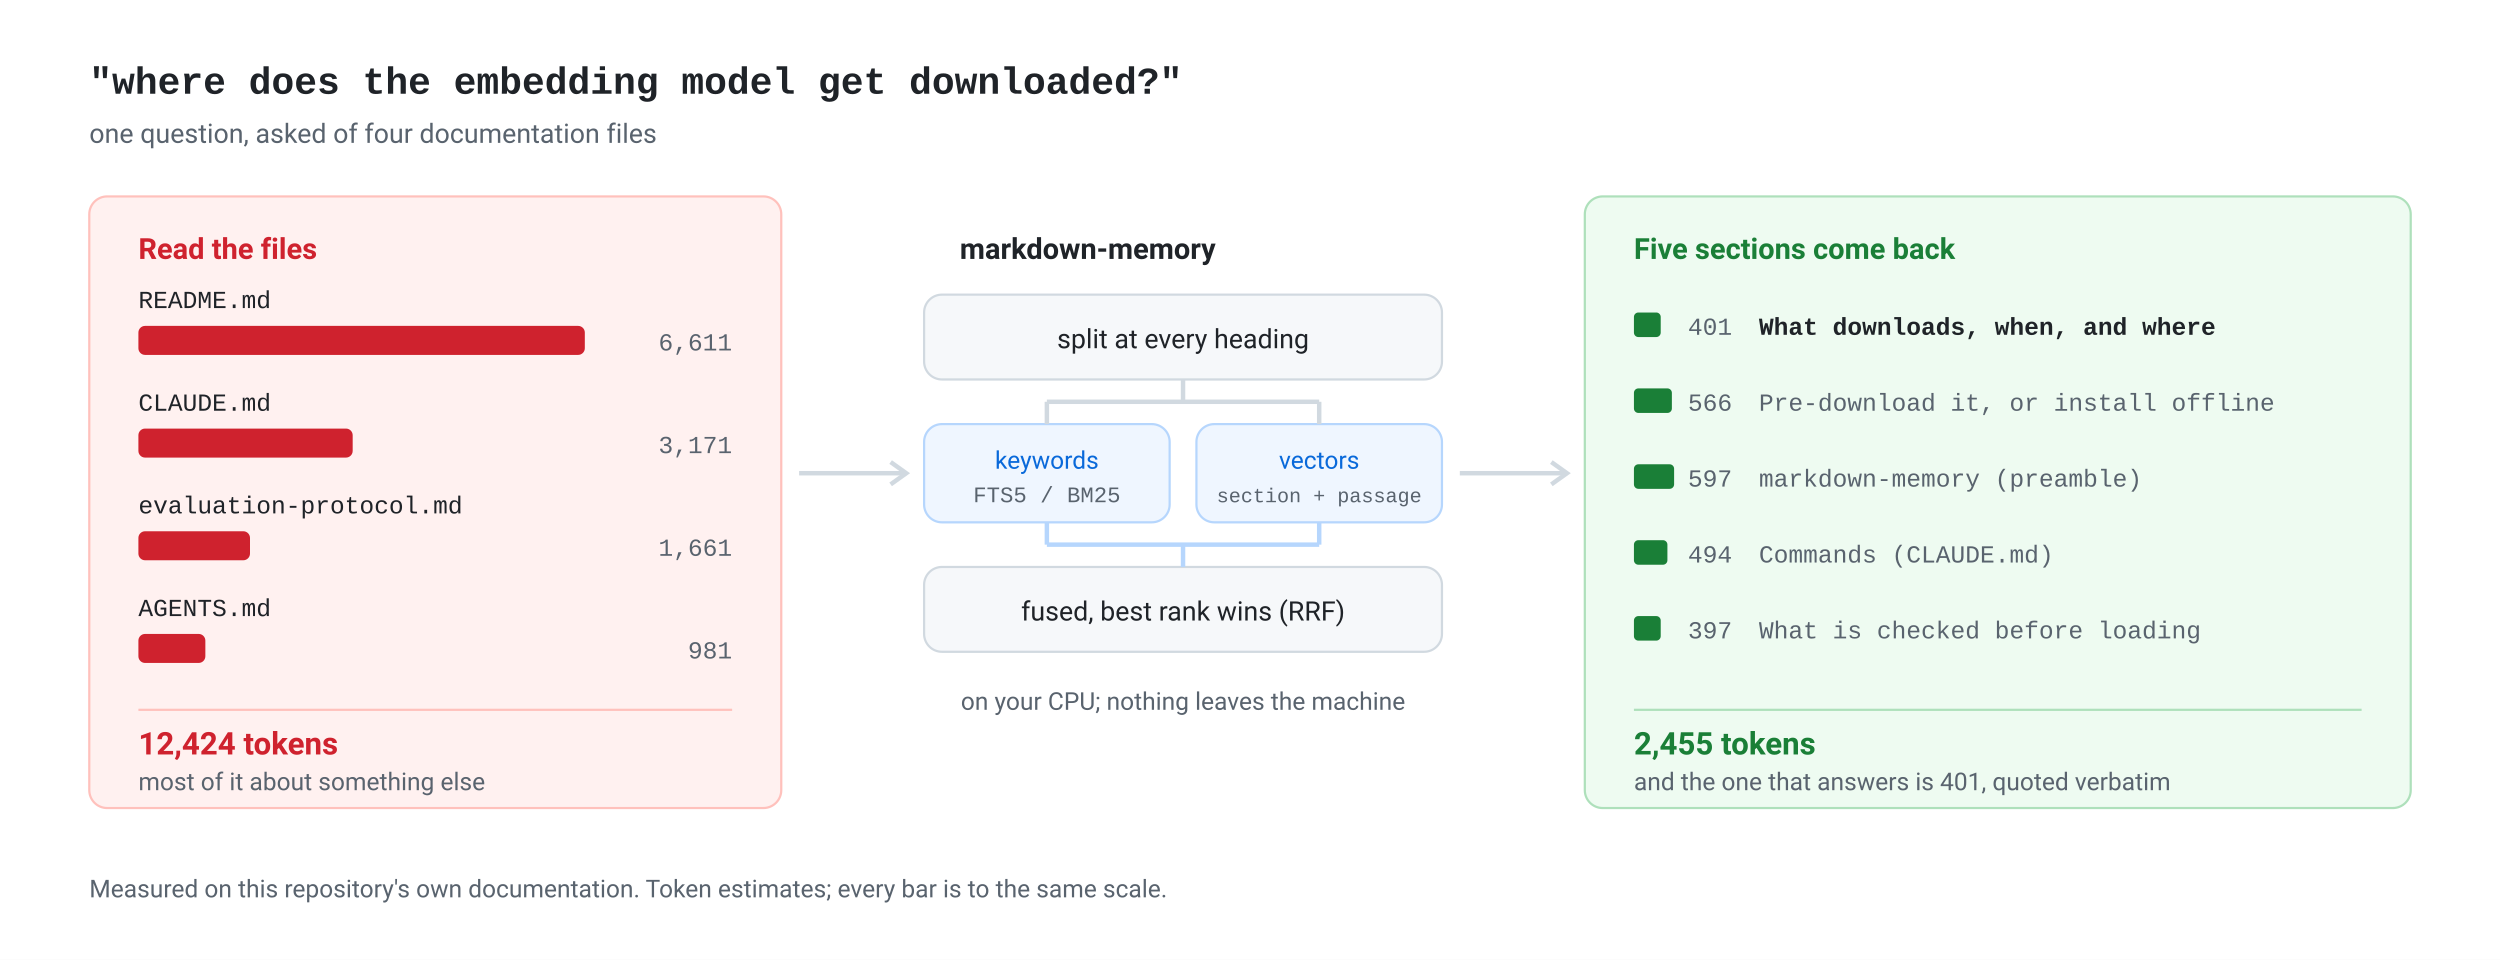
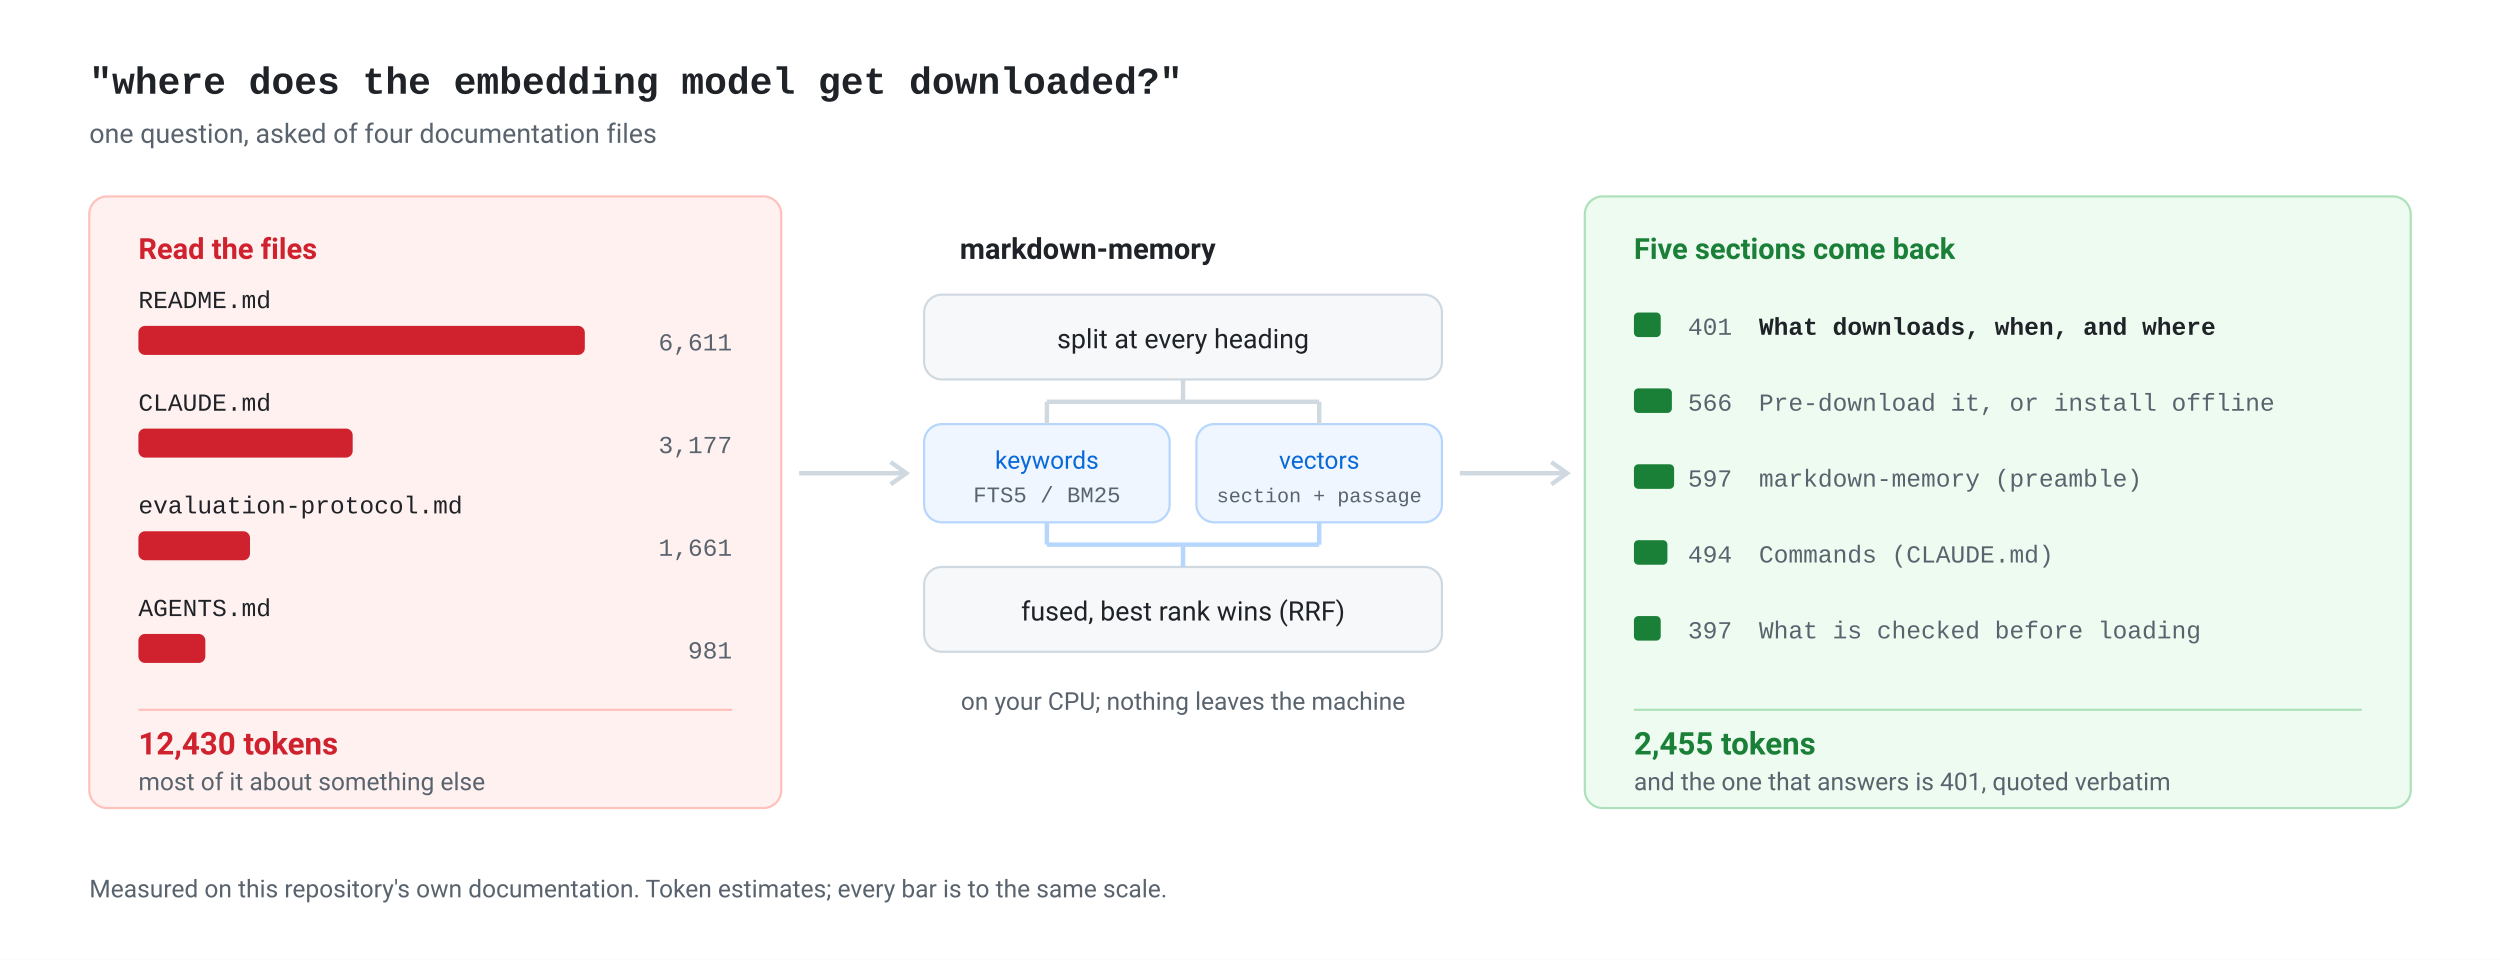
- <svg xmlns="http://www.w3.org/2000/svg" viewBox="0 0 1120 430" width="1120" height="430" role="img" aria-label="One question: reading four whole files costs 12,424 tokens; markdown-memory returns five sections totalling 2,455, and the one that answers is 401 tokens.">
+ <svg xmlns="http://www.w3.org/2000/svg" viewBox="0 0 1120 430" width="1120" height="430" role="img" aria-label="One question: reading four whole files costs 12,430 tokens; markdown-memory returns five sections totalling 2,455, and the one that answers is 401 tokens.">
  <rect width="1120" height="430" fill="#ffffff" />
  <text x="40" y="42" font-family="ui-monospace,SFMono-Regular,Menlo,Consolas,'Liberation Mono',monospace" font-size="17" font-weight="600" fill="#1f2328" text-anchor="start">"where does the embedding model get downloaded?"</text>
  <text x="40" y="64" font-family="ui-sans-serif,-apple-system,BlinkMacSystemFont,'Segoe UI',Roboto,'Helvetica Neue',Arial,sans-serif" font-size="12" font-weight="400" fill="#59636e" text-anchor="start">one question, asked of four documentation files</text>
  <rect x="40" y="88" width="310" height="274" rx="8" fill="#fff1f0" stroke="#ffc1bc" stroke-width="1" />
  <text x="62" y="116" font-family="ui-sans-serif,-apple-system,BlinkMacSystemFont,'Segoe UI',Roboto,'Helvetica Neue',Arial,sans-serif" font-size="13" font-weight="600" fill="#cf222e" text-anchor="start">Read the files</text>
  <text x="62" y="138" font-family="ui-monospace,SFMono-Regular,Menlo,Consolas,'Liberation Mono',monospace" font-size="11" font-weight="400" fill="#1f2328" text-anchor="start">README.md</text>
  <rect x="62" y="146" width="200" height="13" rx="3" fill="#cf222e" stroke="none" stroke-width="1" />
  <text x="328" y="157" font-family="ui-monospace,SFMono-Regular,Menlo,Consolas,'Liberation Mono',monospace" font-size="11" font-weight="400" fill="#59636e" text-anchor="end">6,611</text>
  <text x="62" y="184" font-family="ui-monospace,SFMono-Regular,Menlo,Consolas,'Liberation Mono',monospace" font-size="11" font-weight="400" fill="#1f2328" text-anchor="start">CLAUDE.md</text>
  <rect x="62" y="192" width="96" height="13" rx="3" fill="#cf222e" stroke="none" stroke-width="1" />
-   <text x="328" y="203" font-family="ui-monospace,SFMono-Regular,Menlo,Consolas,'Liberation Mono',monospace" font-size="11" font-weight="400" fill="#59636e" text-anchor="end">3,171</text>
+   <text x="328" y="203" font-family="ui-monospace,SFMono-Regular,Menlo,Consolas,'Liberation Mono',monospace" font-size="11" font-weight="400" fill="#59636e" text-anchor="end">3,177</text>
  <text x="62" y="230" font-family="ui-monospace,SFMono-Regular,Menlo,Consolas,'Liberation Mono',monospace" font-size="11" font-weight="400" fill="#1f2328" text-anchor="start">evaluation-protocol.md</text>
  <rect x="62" y="238" width="50" height="13" rx="3" fill="#cf222e" stroke="none" stroke-width="1" />
  <text x="328" y="249" font-family="ui-monospace,SFMono-Regular,Menlo,Consolas,'Liberation Mono',monospace" font-size="11" font-weight="400" fill="#59636e" text-anchor="end">1,661</text>
  <text x="62" y="276" font-family="ui-monospace,SFMono-Regular,Menlo,Consolas,'Liberation Mono',monospace" font-size="11" font-weight="400" fill="#1f2328" text-anchor="start">AGENTS.md</text>
  <rect x="62" y="284" width="30" height="13" rx="3" fill="#cf222e" stroke="none" stroke-width="1" />
  <text x="328" y="295" font-family="ui-monospace,SFMono-Regular,Menlo,Consolas,'Liberation Mono',monospace" font-size="11" font-weight="400" fill="#59636e" text-anchor="end">981</text>
  <path d="M62 318 L328 318" stroke="#ffc1bc" stroke-width="1" />
-   <text x="62" y="338" font-family="ui-sans-serif,-apple-system,BlinkMacSystemFont,'Segoe UI',Roboto,'Helvetica Neue',Arial,sans-serif" font-size="14" font-weight="600" fill="#cf222e" text-anchor="start">12,424 tokens</text>
+   <text x="62" y="338" font-family="ui-sans-serif,-apple-system,BlinkMacSystemFont,'Segoe UI',Roboto,'Helvetica Neue',Arial,sans-serif" font-size="14" font-weight="600" fill="#cf222e" text-anchor="start">12,430 tokens</text>
  <text x="62" y="354" font-family="ui-sans-serif,-apple-system,BlinkMacSystemFont,'Segoe UI',Roboto,'Helvetica Neue',Arial,sans-serif" font-size="11" font-weight="400" fill="#59636e" text-anchor="start">most of it about something else</text>
  <text x="430" y="116" font-family="ui-sans-serif,-apple-system,BlinkMacSystemFont,'Segoe UI',Roboto,'Helvetica Neue',Arial,sans-serif" font-size="13" font-weight="600" fill="#1f2328" text-anchor="start">markdown-memory</text>
  <rect x="414" y="132" width="232" height="38" rx="8" fill="#f6f8fa" stroke="#d1d9e0" stroke-width="1" />
  <text x="530" y="156" font-family="ui-sans-serif,-apple-system,BlinkMacSystemFont,'Segoe UI',Roboto,'Helvetica Neue',Arial,sans-serif" font-size="12" font-weight="400" fill="#1f2328" text-anchor="middle">split at every heading</text>
  <rect x="414" y="190" width="110" height="44" rx="8" fill="#eff6ff" stroke="#b6d6fd" stroke-width="1" />
  <text x="469" y="210" font-family="ui-sans-serif,-apple-system,BlinkMacSystemFont,'Segoe UI',Roboto,'Helvetica Neue',Arial,sans-serif" font-size="11" font-weight="400" fill="#0969da" text-anchor="middle">keywords</text>
  <text x="469" y="225" font-family="ui-monospace,SFMono-Regular,Menlo,Consolas,'Liberation Mono',monospace" font-size="10" font-weight="400" fill="#59636e" text-anchor="middle">FTS5 / BM25</text>
  <rect x="536" y="190" width="110" height="44" rx="8" fill="#eff6ff" stroke="#b6d6fd" stroke-width="1" />
  <text x="591" y="210" font-family="ui-sans-serif,-apple-system,BlinkMacSystemFont,'Segoe UI',Roboto,'Helvetica Neue',Arial,sans-serif" font-size="11" font-weight="400" fill="#0969da" text-anchor="middle">vectors</text>
  <text x="591" y="225" font-family="ui-monospace,SFMono-Regular,Menlo,Consolas,'Liberation Mono',monospace" font-size="9" font-weight="400" fill="#59636e" text-anchor="middle">section + passage</text>
  <rect x="414" y="254" width="232" height="38" rx="8" fill="#f6f8fa" stroke="#d1d9e0" stroke-width="1" />
  <text x="530" y="278" font-family="ui-sans-serif,-apple-system,BlinkMacSystemFont,'Segoe UI',Roboto,'Helvetica Neue',Arial,sans-serif" font-size="12" font-weight="400" fill="#1f2328" text-anchor="middle">fused, best rank wins (RRF)</text>
  <path d="M530 170 L530 180 M469 180 L591 180 M469 180 L469 190 M591 180 L591 190" stroke="#d1d9e0" stroke-width="2" fill="none" />
  <path d="M469 234 L469 244 M591 234 L591 244 M469 244 L591 244 M530 244 L530 254" stroke="#b6d6fd" stroke-width="2" fill="none" />
  <text x="530" y="318" font-family="ui-sans-serif,-apple-system,BlinkMacSystemFont,'Segoe UI',Roboto,'Helvetica Neue',Arial,sans-serif" font-size="11" font-weight="400" fill="#59636e" text-anchor="middle">on your CPU; nothing leaves the machine</text>
  <path d="M358 212 L406 212" stroke="#d1d9e0" stroke-width="2" fill="none" />
  <path d="M399 207 L406 212 L399 217" fill="none" stroke="#d1d9e0" stroke-width="2" />
  <path d="M654 212 L702 212" stroke="#d1d9e0" stroke-width="2" fill="none" />
  <path d="M695 207 L702 212 L695 217" fill="none" stroke="#d1d9e0" stroke-width="2" />
  <rect x="710" y="88" width="370" height="274" rx="8" fill="#eefbf1" stroke="#aee0bb" stroke-width="1" />
  <text x="732" y="116" font-family="ui-sans-serif,-apple-system,BlinkMacSystemFont,'Segoe UI',Roboto,'Helvetica Neue',Arial,sans-serif" font-size="13" font-weight="600" fill="#1a7f37" text-anchor="start">Five sections come back</text>
  <rect x="732" y="140" width="12" height="11" rx="2" fill="#1a7f37" stroke="none" stroke-width="1" />
  <text x="776" y="150" font-family="ui-monospace,SFMono-Regular,Menlo,Consolas,'Liberation Mono',monospace" font-size="11" font-weight="400" fill="#59636e" text-anchor="end">401</text>
  <text x="788" y="150" font-family="ui-monospace,SFMono-Regular,Menlo,Consolas,'Liberation Mono',monospace" font-size="11" font-weight="600" fill="#1f2328" text-anchor="start">What downloads, when, and where</text>
  <rect x="732" y="174" width="17" height="11" rx="2" fill="#1a7f37" stroke="none" stroke-width="1" />
  <text x="776" y="184" font-family="ui-monospace,SFMono-Regular,Menlo,Consolas,'Liberation Mono',monospace" font-size="11" font-weight="400" fill="#59636e" text-anchor="end">566</text>
  <text x="788" y="184" font-family="ui-monospace,SFMono-Regular,Menlo,Consolas,'Liberation Mono',monospace" font-size="11" font-weight="400" fill="#59636e" text-anchor="start">Pre-download it, or install offline</text>
  <rect x="732" y="208" width="18" height="11" rx="2" fill="#1a7f37" stroke="none" stroke-width="1" />
  <text x="776" y="218" font-family="ui-monospace,SFMono-Regular,Menlo,Consolas,'Liberation Mono',monospace" font-size="11" font-weight="400" fill="#59636e" text-anchor="end">597</text>
  <text x="788" y="218" font-family="ui-monospace,SFMono-Regular,Menlo,Consolas,'Liberation Mono',monospace" font-size="11" font-weight="400" fill="#59636e" text-anchor="start">markdown-memory  (preamble)</text>
  <rect x="732" y="242" width="15" height="11" rx="2" fill="#1a7f37" stroke="none" stroke-width="1" />
  <text x="776" y="252" font-family="ui-monospace,SFMono-Regular,Menlo,Consolas,'Liberation Mono',monospace" font-size="11" font-weight="400" fill="#59636e" text-anchor="end">494</text>
  <text x="788" y="252" font-family="ui-monospace,SFMono-Regular,Menlo,Consolas,'Liberation Mono',monospace" font-size="11" font-weight="400" fill="#59636e" text-anchor="start">Commands  (CLAUDE.md)</text>
  <rect x="732" y="276" width="12" height="11" rx="2" fill="#1a7f37" stroke="none" stroke-width="1" />
  <text x="776" y="286" font-family="ui-monospace,SFMono-Regular,Menlo,Consolas,'Liberation Mono',monospace" font-size="11" font-weight="400" fill="#59636e" text-anchor="end">397</text>
  <text x="788" y="286" font-family="ui-monospace,SFMono-Regular,Menlo,Consolas,'Liberation Mono',monospace" font-size="11" font-weight="400" fill="#59636e" text-anchor="start">What is checked before loading</text>
  <path d="M732 318 L1058 318" stroke="#aee0bb" stroke-width="1" />
  <text x="732" y="338" font-family="ui-sans-serif,-apple-system,BlinkMacSystemFont,'Segoe UI',Roboto,'Helvetica Neue',Arial,sans-serif" font-size="14" font-weight="600" fill="#1a7f37" text-anchor="start">2,455 tokens</text>
  <text x="732" y="354" font-family="ui-sans-serif,-apple-system,BlinkMacSystemFont,'Segoe UI',Roboto,'Helvetica Neue',Arial,sans-serif" font-size="11" font-weight="400" fill="#59636e" text-anchor="start">and the one that answers is 401, quoted verbatim</text>
  <text x="40" y="402" font-family="ui-sans-serif,-apple-system,BlinkMacSystemFont,'Segoe UI',Roboto,'Helvetica Neue',Arial,sans-serif" font-size="11" font-weight="400" fill="#59636e" text-anchor="start">Measured on this repository's own documentation. Token estimates; every bar is to the same scale.</text>
</svg>
